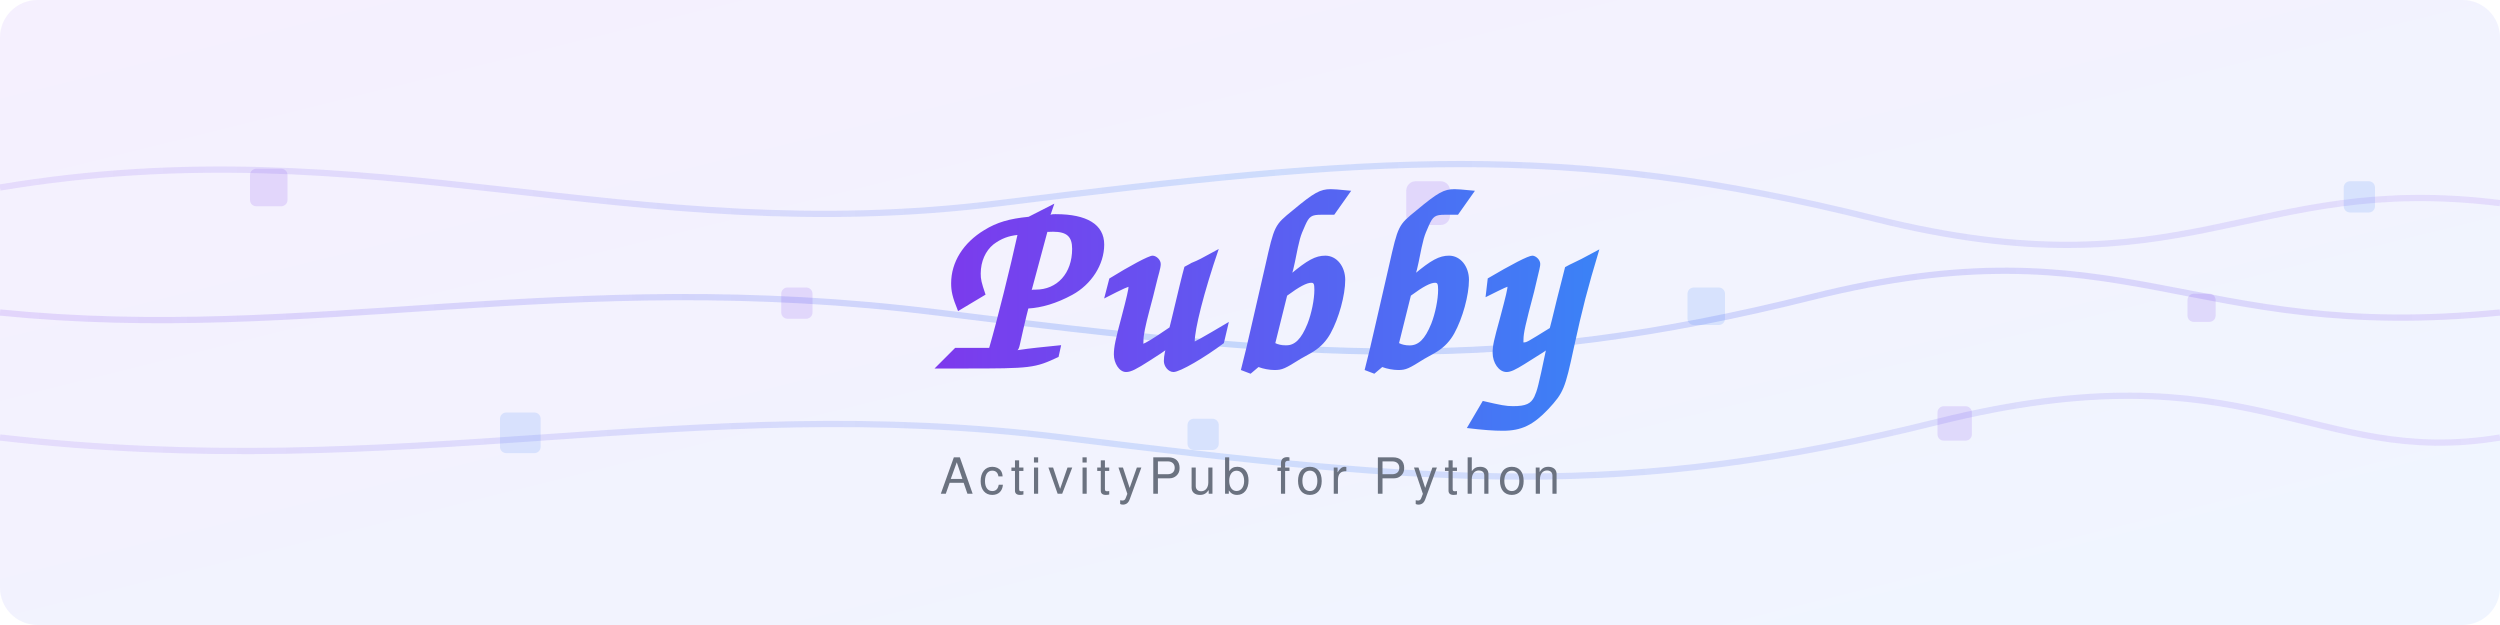
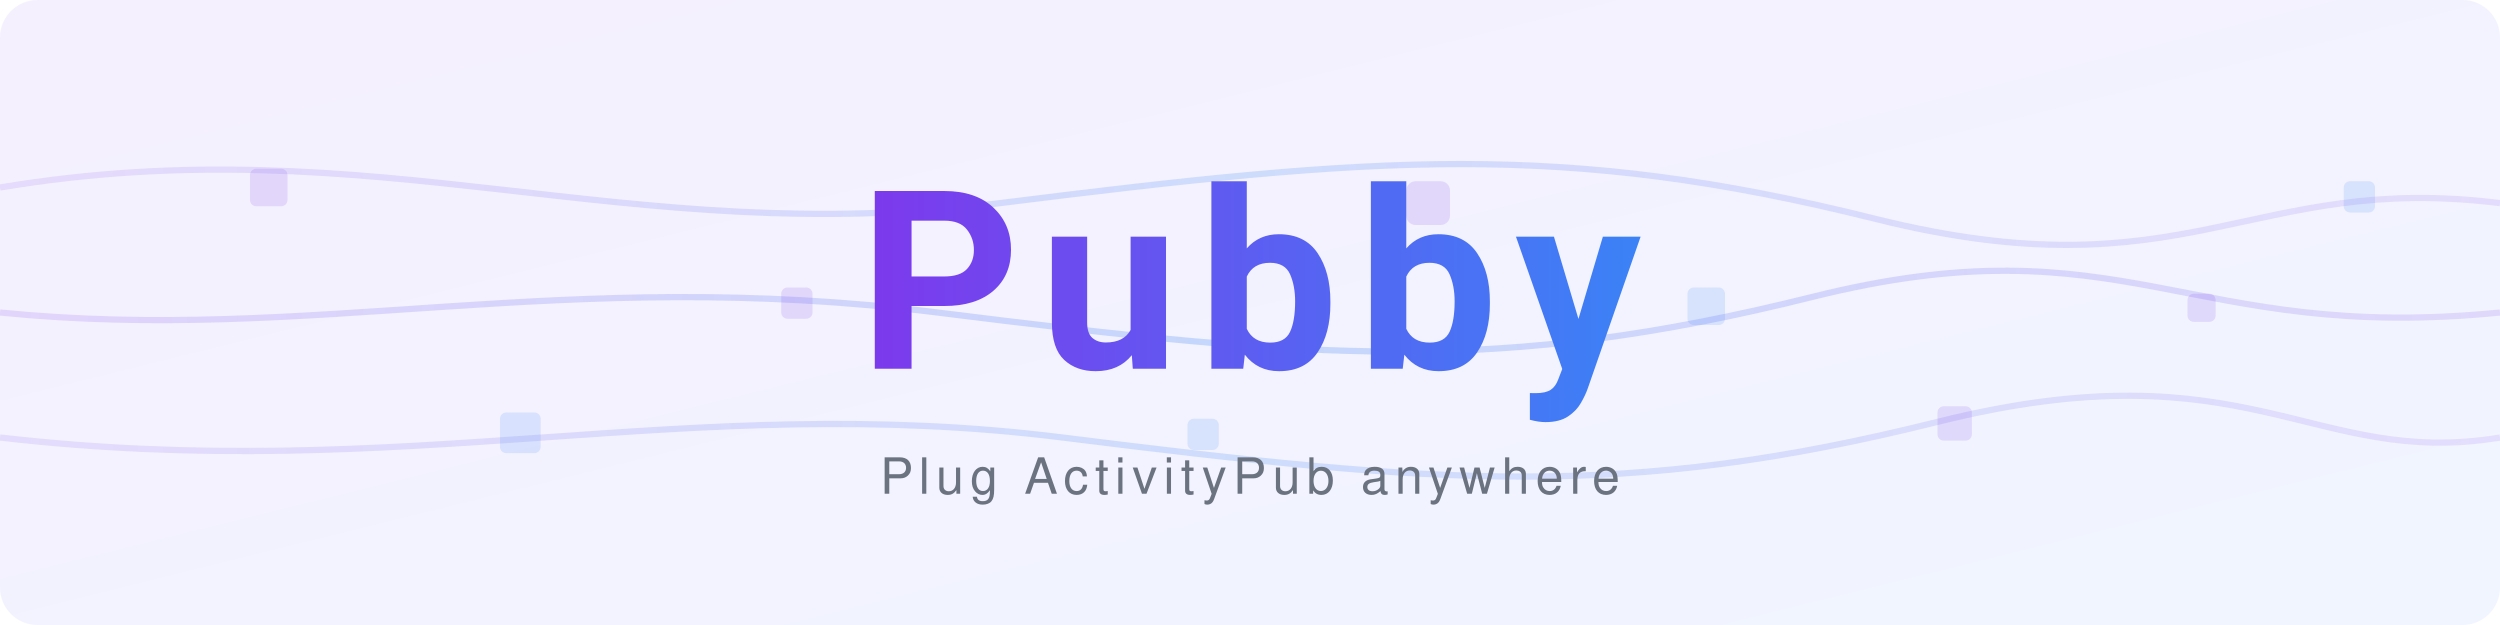
<svg xmlns="http://www.w3.org/2000/svg" viewBox="0 0 800 200">
  <defs>
    <linearGradient id="bg" x1="0%" y1="0%" x2="100%" y2="100%">
      <stop offset="0%" style="stop-color:#7c3aed;stop-opacity:0.08" />
      <stop offset="100%" style="stop-color:#3b82f6;stop-opacity:0.08" />
    </linearGradient>
    <linearGradient id="text-grad" x1="0%" y1="0%" x2="100%" y2="0%">
      <stop offset="0%" style="stop-color:#7c3aed" />
      <stop offset="100%" style="stop-color:#3b82f6" />
    </linearGradient>
    <linearGradient id="wire" x1="0%" y1="0%" x2="100%" y2="0%">
      <stop offset="0%" style="stop-color:#7c3aed;stop-opacity:0.3" />
      <stop offset="50%" style="stop-color:#3b82f6;stop-opacity:0.5" />
      <stop offset="100%" style="stop-color:#7c3aed;stop-opacity:0.3" />
    </linearGradient>
  </defs>
  <rect width="800" height="200" fill="url(#bg)" rx="12" />
  <g stroke="url(#wire)" fill="none" stroke-width="2">
    <path d="M 0,60 C 120,40 200,80 320,65 S 500,45 600,70 S 720,55 800,65" opacity="0.4" />
    <path d="M 0,100 C 100,110 180,85 300,100 S 480,120 580,95 S 700,110 800,100" opacity="0.5" />
    <path d="M 0,140 C 130,155 220,125 340,140 S 520,160 620,135 S 740,150 800,140" opacity="0.4" />
  </g>
  <g fill="#7c3aed" opacity="0.15">
    <rect x="80" y="54" width="12" height="12" rx="2" />
    <rect x="250" y="92" width="10" height="10" rx="2" />
    <rect x="450" y="58" width="14" height="14" rx="3" />
    <rect x="620" y="130" width="11" height="11" rx="2" />
    <rect x="700" y="94" width="9" height="9" rx="2" />
  </g>
  <g fill="#3b82f6" opacity="0.15">
    <rect x="160" y="132" width="13" height="13" rx="2" />
    <rect x="380" y="134" width="10" height="10" rx="2" />
    <rect x="540" y="92" width="12" height="12" rx="2" />
    <rect x="750" y="58" width="10" height="10" rx="2" />
  </g>
-   <text x="400" y="118" text-anchor="middle" font-family="'Comic Sans MS', 'Chalkboard SE', 'Marker Felt', cursive, sans-serif" font-size="80" font-weight="bold" fill="url(#text-grad)" letter-spacing="6">
+   <text x="400" y="118" text-anchor="middle" font-family="Ubuntu, 'Segoe UI', Roboto, 'Noto Sans', 'Helvetica Neue', Arial, sans-serif" font-size="80" font-weight="bold" fill="url(#text-grad)" letter-spacing="6">
    Pubby
  </text>
  <text x="400" y="158" text-anchor="middle" font-family="-apple-system, BlinkMacSystemFont, 'Segoe UI', Helvetica, Arial, sans-serif" font-size="16" fill="#6b7280" letter-spacing="2">
-     ActivityPub for Python
+     Plug ActivityPub anywhere
  </text>
</svg>
